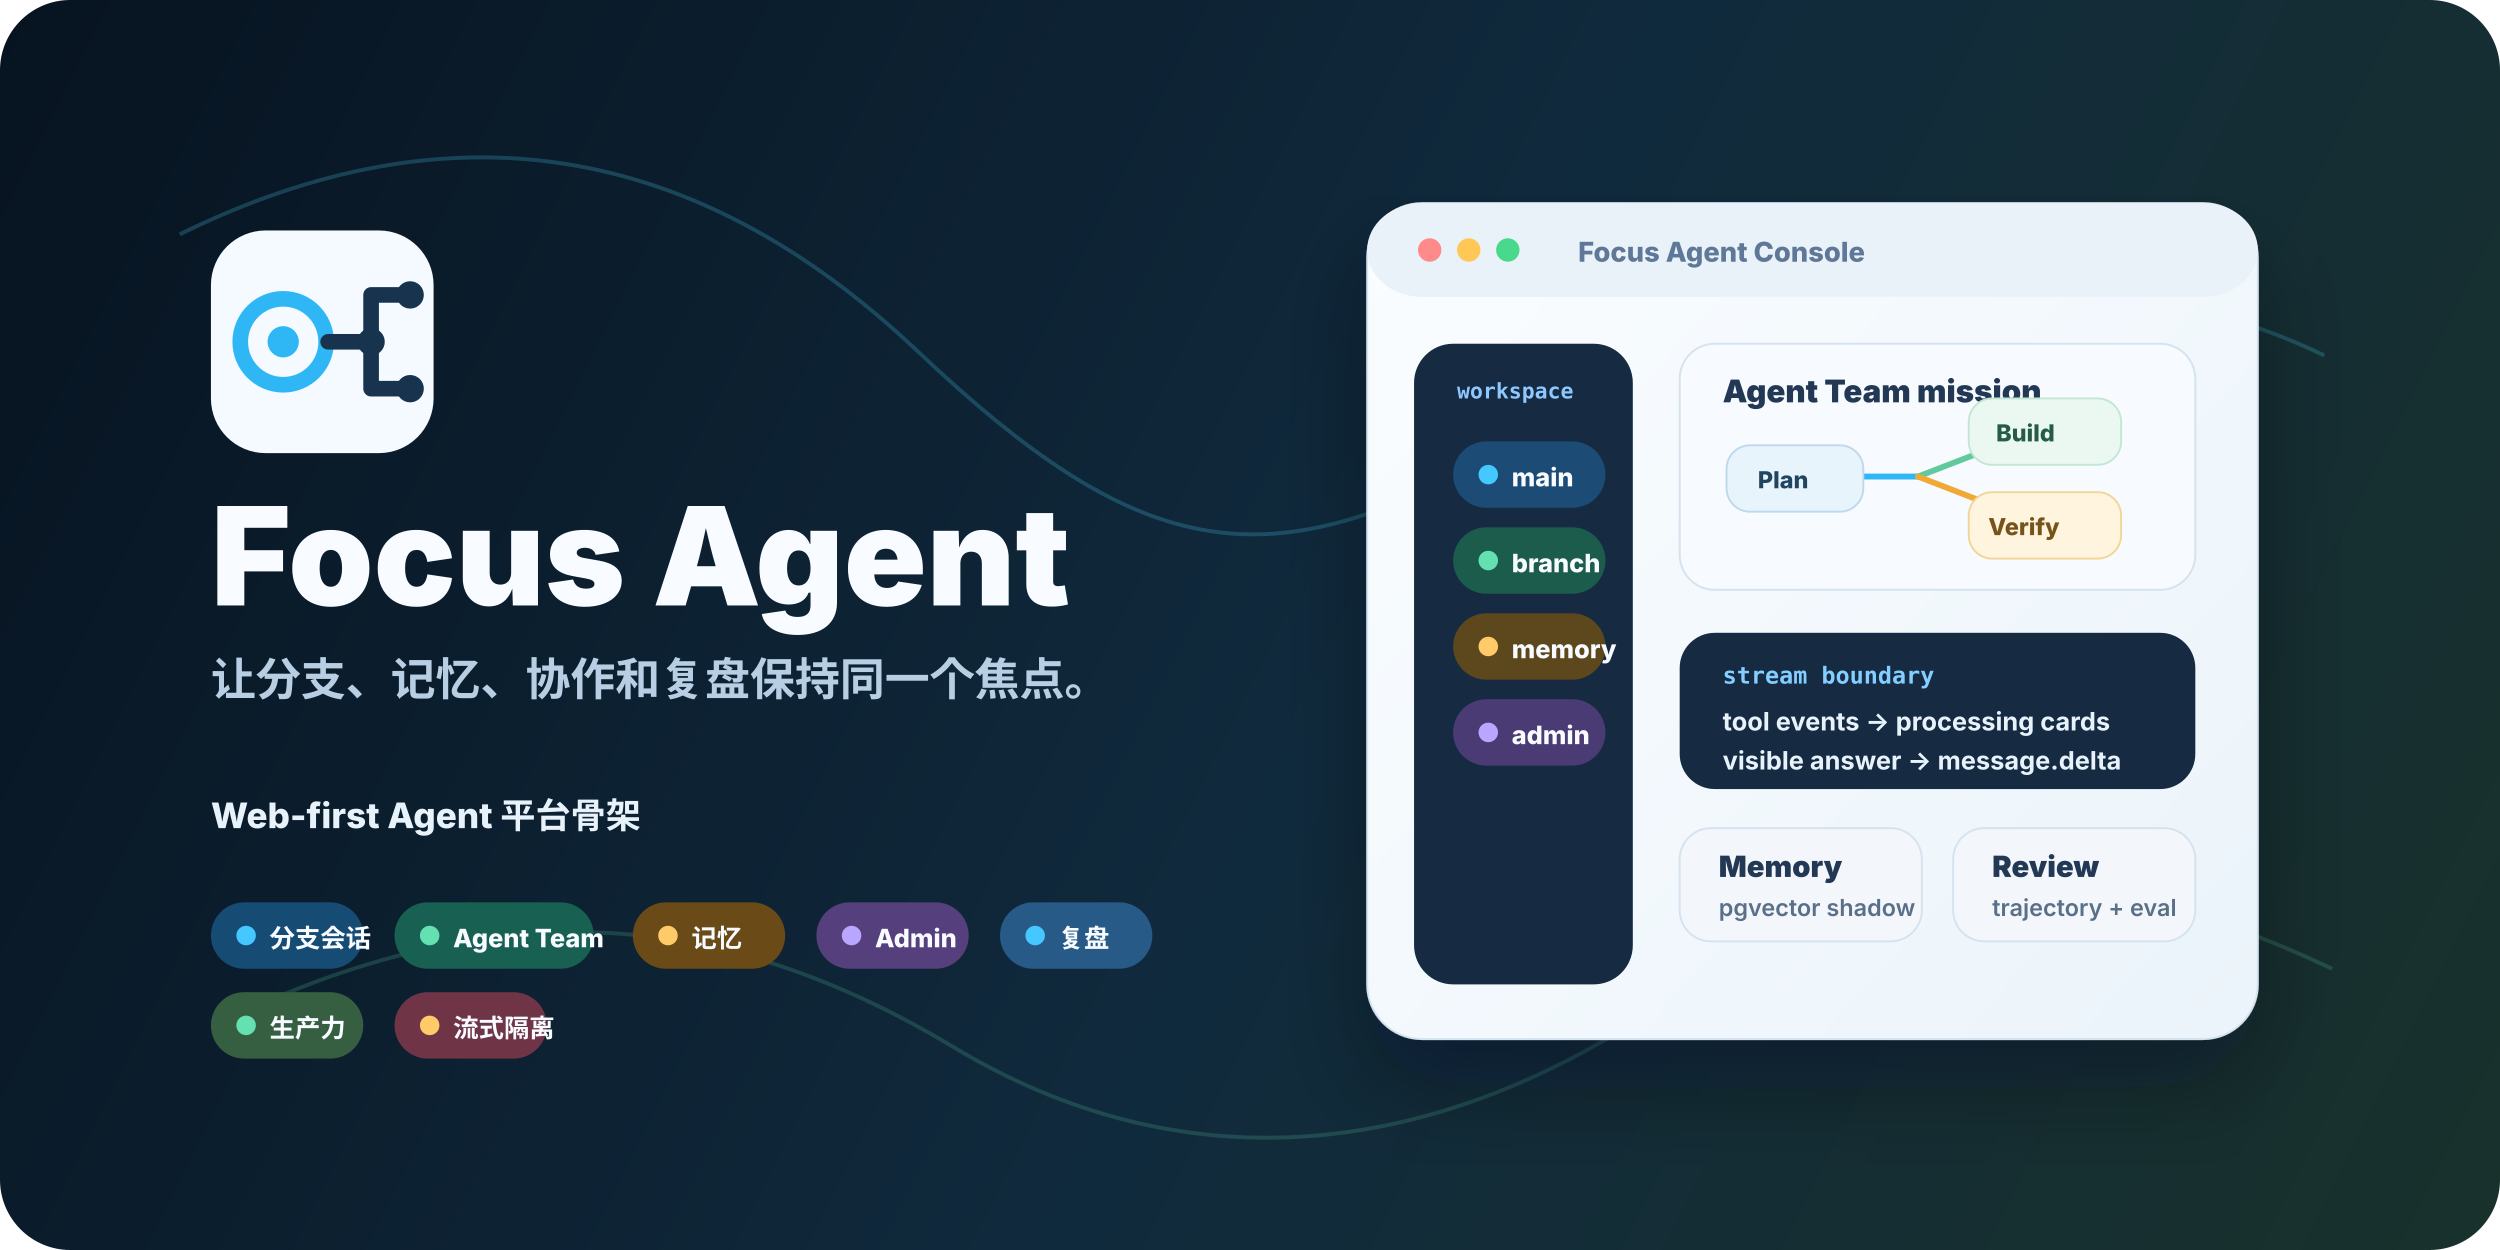
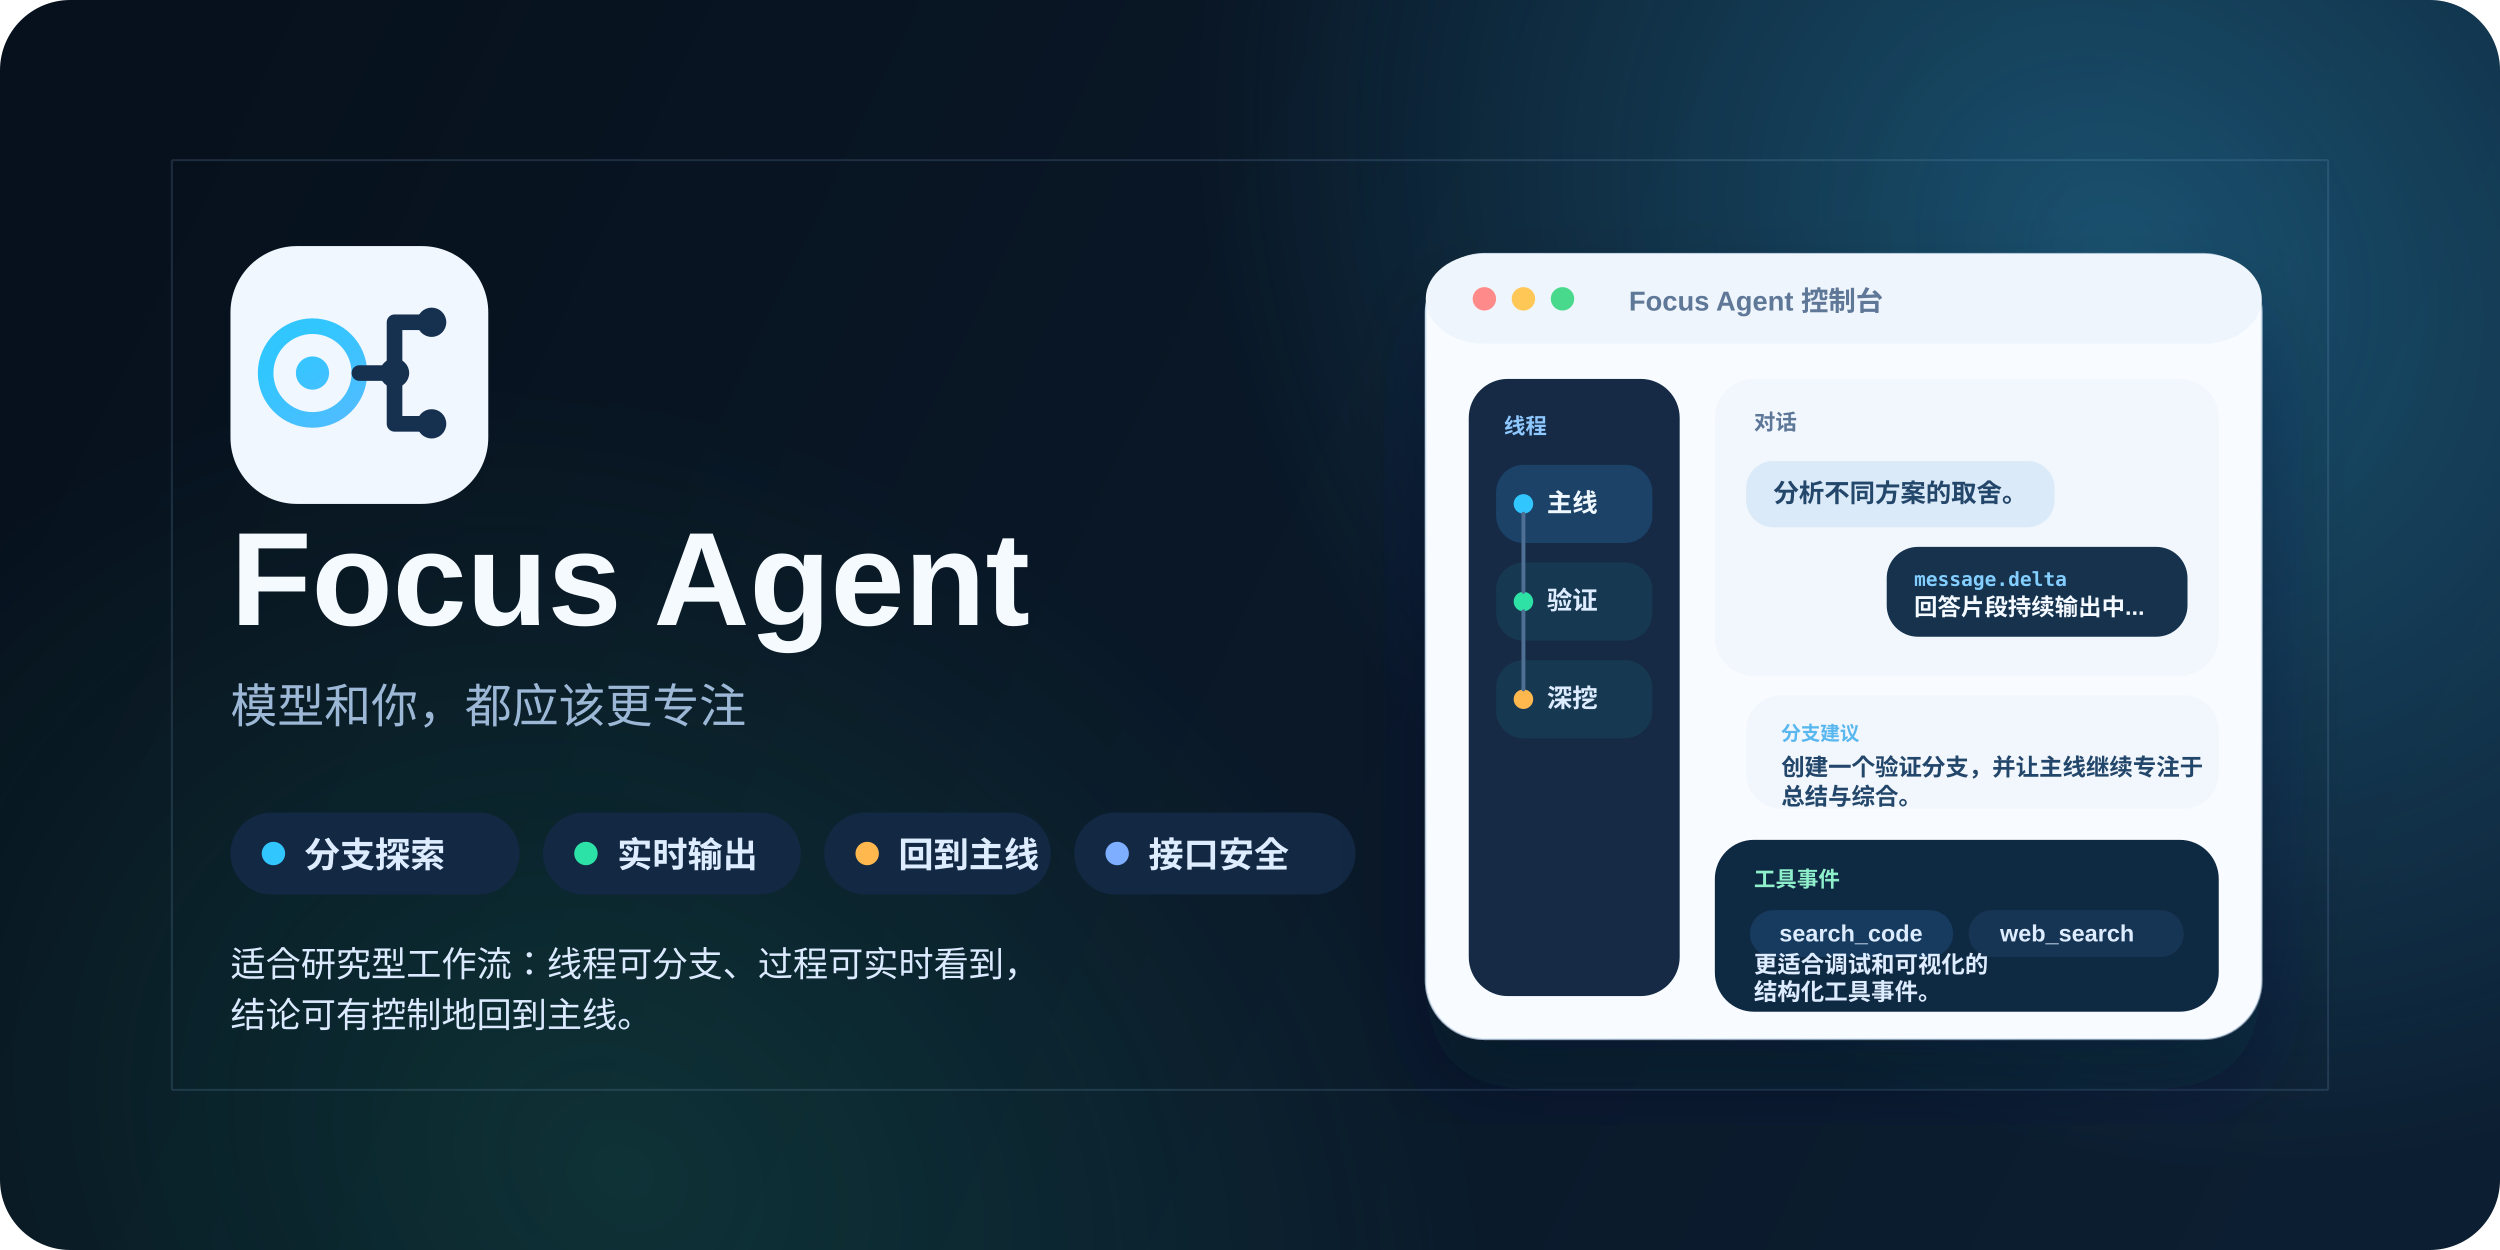
<svg xmlns="http://www.w3.org/2000/svg" width="1280" height="640" viewBox="0 0 1280 640" fill="none">
  <defs>
-     <linearGradient id="heroBg" x1="0" y1="0" x2="1280" y2="640" gradientUnits="userSpaceOnUse">
-       <stop stop-color="#071320" />
-       <stop offset="0.54" stop-color="#102A3D" />
-       <stop offset="1" stop-color="#19312B" />
+     <linearGradient id="bg" x1="74" y1="58" x2="1190" y2="592" gradientUnits="userSpaceOnUse">
+       <stop offset="0" stop-color="#07111D" />
+       <stop offset="1" stop-color="#0C1E31" />
    </linearGradient>
-     <linearGradient id="panel" x1="700" y1="110" x2="1180" y2="548" gradientUnits="userSpaceOnUse">
-       <stop stop-color="#FAFDFF" />
-       <stop offset="1" stop-color="#EAF3FA" />
+     <radialGradient id="glow1" cx="0" cy="0" r="1" gradientUnits="userSpaceOnUse" gradientTransform="translate(1084 134) rotate(133.211) scale(430.27 506.809)">
+       <stop stop-color="#39C5FF" stop-opacity="0.32" />
+       <stop offset="1" stop-color="#39C5FF" stop-opacity="0" />
+     </radialGradient>
+     <radialGradient id="glow2" cx="0" cy="0" r="1" gradientUnits="userSpaceOnUse" gradientTransform="translate(318 600) rotate(-59.6054) scale(379.48 465.487)">
+       <stop stop-color="#2DE2A6" stop-opacity="0.14" />
+       <stop offset="1" stop-color="#2DE2A6" stop-opacity="0" />
+     </radialGradient>
+     <linearGradient id="brand" x1="184" y1="154" x2="254" y2="240" gradientUnits="userSpaceOnUse">
+       <stop offset="0" stop-color="#32C6FF" />
+       <stop offset="1" stop-color="#7DAEFF" />
    </linearGradient>
-     <filter id="shadow" x="660" y="76" width="570" height="520" filterUnits="userSpaceOnUse" color-interpolation-filters="sRGB">
-       <feDropShadow dx="0" dy="24" stdDeviation="24" flood-color="#02111D" flood-opacity="0.34" />
+     <linearGradient id="panelStroke" x1="724" y1="104" x2="1172" y2="548" gradientUnits="userSpaceOnUse">
+       <stop stop-color="#DCEBFB" stop-opacity="0.92" />
+       <stop offset="1" stop-color="#C9DCF1" stop-opacity="0.46" />
+     </linearGradient>
+     <linearGradient id="pillBlue" x1="0" y1="0" x2="104" y2="40" gradientUnits="userSpaceOnUse">
+       <stop stop-color="#10304E" />
+       <stop offset="1" stop-color="#143A5E" />
+     </linearGradient>
+     <filter id="shadow" x="684" y="86" width="520" height="490" filterUnits="userSpaceOnUse" color-interpolation-filters="sRGB">
+       <feDropShadow dx="0" dy="26" stdDeviation="22" flood-color="#041C38" flood-opacity="0.34" />
    </filter>
  </defs>
-   <rect width="1280" height="640" rx="36" fill="url(#heroBg)" />
-   <path d="M92 120C230 52 356 72 470 180C582 286 646 298 760 236C904 156 1058 118 1190 182" stroke="#4DD4F7" stroke-width="2" opacity="0.22" fill="none" />
-   <path d="M112 524C252 456 368 464 488 536C604 606 728 594 842 520C962 440 1068 436 1194 496" stroke="#62E0AE" stroke-width="2" opacity="0.18" fill="none" />
-   <rect x="108" y="118" width="114" height="114" rx="28" fill="#F4FAFF" stroke="none" stroke-width="1" />
-   <circle cx="145" cy="175" r="22" stroke="#2FB7F5" stroke-width="8" />
-   <circle cx="145" cy="175" r="8" fill="#2FB7F5" />
-   <path d="M168 175H190V151H210M190 175V199H210" stroke="#17334D" stroke-width="8" stroke-linecap="round" stroke-linejoin="round" />
-   <circle cx="210" cy="151" r="7" fill="#17334D" />
-   <circle cx="190" cy="175" r="7" fill="#17334D" />
-   <circle cx="210" cy="199" r="7" fill="#17334D" />
-   <text x="108" y="310" fill="#F8FBFF" font-family="Inter, Avenir Next, Segoe UI, Arial, sans-serif" font-size="70" font-weight="850">Focus Agent</text>
-   <text x="108" y="356" fill="#B8CEE3" font-family="Inter, Avenir Next, Segoe UI, Arial, sans-serif" font-size="23" font-weight="600">让分支、记忆、协作和复盘保持同一个焦点。</text>
-   <text x="108" y="424" fill="#E8F2FB" font-family="Inter, Avenir Next, Segoe UI, Arial, sans-serif" font-size="18" font-weight="800">Web-first Agent 平台骨架</text>
-   <rect x="108" y="462" width="78" height="34" rx="17" fill="#164B73" stroke="none" stroke-width="1" />
-   <circle cx="126" cy="479" r="5" fill="#45C8FF" />
-   <text x="138" y="485" fill="#F8FBFF" font-family="Inter, Avenir Next, Segoe UI, Arial, sans-serif" font-size="13" font-weight="800">分支会话</text>
-   <rect x="202" y="462" width="102" height="34" rx="17" fill="#176052" stroke="none" stroke-width="1" />
-   <circle cx="220" cy="479" r="5" fill="#65E0B1" />
-   <text x="232" y="485" fill="#F8FBFF" font-family="Inter, Avenir Next, Segoe UI, Arial, sans-serif" font-size="13" font-weight="800">Agent Team</text>
-   <rect x="324" y="462" width="78" height="34" rx="17" fill="#6A4A17" stroke="none" stroke-width="1" />
-   <circle cx="342" cy="479" r="5" fill="#FFCA68" />
-   <text x="354" y="485" fill="#F8FBFF" font-family="Inter, Avenir Next, Segoe UI, Arial, sans-serif" font-size="13" font-weight="800">记忆</text>
-   <rect x="418" y="462" width="78" height="34" rx="17" fill="#553F7C" stroke="none" stroke-width="1" />
-   <circle cx="436" cy="479" r="5" fill="#B9A6FF" />
-   <text x="448" y="485" fill="#F8FBFF" font-family="Inter, Avenir Next, Segoe UI, Arial, sans-serif" font-size="13" font-weight="800">Admin</text>
-   <rect x="512" y="462" width="78" height="34" rx="17" fill="#275A86" stroke="none" stroke-width="1" />
-   <circle cx="530" cy="479" r="5" fill="#45C8FF" />
-   <text x="542" y="485" fill="#F8FBFF" font-family="Inter, Avenir Next, Segoe UI, Arial, sans-serif" font-size="13" font-weight="800">复盘</text>
-   <rect x="108" y="508" width="78" height="34" rx="17" fill="#365F42" stroke="none" stroke-width="1" />
-   <circle cx="126" cy="525" r="5" fill="#65E0B1" />
-   <text x="138" y="531" fill="#F8FBFF" font-family="Inter, Avenir Next, Segoe UI, Arial, sans-serif" font-size="13" font-weight="800">生产力</text>
-   <rect x="202" y="508" width="78" height="34" rx="17" fill="#6F3446" stroke="none" stroke-width="1" />
-   <circle cx="220" cy="525" r="5" fill="#FFCA68" />
-   <text x="232" y="531" fill="#F8FBFF" font-family="Inter, Avenir Next, Segoe UI, Arial, sans-serif" font-size="13" font-weight="800">流式隔离</text>
+   <rect width="1280" height="640" rx="36" fill="url(#bg)" />
+   <rect width="1280" height="640" rx="36" fill="url(#glow1)" />
+   <rect width="1280" height="640" rx="36" fill="url(#glow2)" />
+   <g opacity="0.18">
+     <path d="M88 82H1192" stroke="#82A7D1" />
+     <path d="M88 558H1192" stroke="#82A7D1" />
+     <path d="M88 82V558" stroke="#82A7D1" />
+     <path d="M1192 82V558" stroke="#82A7D1" />
+   </g>
+   <rect x="118" y="126" width="132" height="132" rx="34" fill="#F1F7FF" stroke="none" stroke-width="1" />
+   <circle cx="160" cy="191" r="24" stroke="url(#brand)" stroke-width="8" />
+   <circle cx="160" cy="191" r="8.5" fill="url(#brand)" />
+   <path d="M184 191H202V165H221" stroke="#16304F" stroke-width="8" stroke-linecap="round" stroke-linejoin="round" />
+   <path d="M202 191V217H221" stroke="#16304F" stroke-width="8" stroke-linecap="round" stroke-linejoin="round" />
+   <circle cx="221" cy="165" r="7.5" fill="#16304F" />
+   <circle cx="202" cy="191" r="7.5" fill="#16304F" />
+   <circle cx="221" cy="217" r="7.5" fill="#16304F" />
+   <text x="118" y="320" fill="#F5FAFF" font-family="PingFang SC, Hiragino Sans GB, Microsoft YaHei, Arial, sans-serif" font-size="68" font-weight="700">Focus Agent</text>
+   <text x="118" y="370" fill="#9DB8D6" font-family="PingFang SC, Hiragino Sans GB, Microsoft YaHei, Arial, sans-serif" font-size="24" font-weight="500">模型和你，都应该更专注</text>
+   <rect x="118" y="416" width="148" height="42" rx="21" fill="#122843" stroke="none" stroke-width="1" />
+   <circle cx="140" cy="437" r="6" fill="#32C6FF" />
+   <text x="156" y="444" fill="#DDECFF" font-family="PingFang SC, Hiragino Sans GB, Microsoft YaHei, Arial, sans-serif" font-size="18" font-weight="600">分支探索</text>
+   <rect x="278" y="416" width="132" height="42" rx="21" fill="#122843" stroke="none" stroke-width="1" />
+   <circle cx="300" cy="437" r="6" fill="#2DE2A6" />
+   <text x="316" y="444" fill="#DDECFF" font-family="PingFang SC, Hiragino Sans GB, Microsoft YaHei, Arial, sans-serif" font-size="18" font-weight="600">实时输出</text>
+   <rect x="422" y="416" width="116" height="42" rx="21" fill="#122843" stroke="none" stroke-width="1" />
+   <circle cx="444" cy="437" r="6" fill="#FFB84D" />
+   <text x="460" y="444" fill="#DDECFF" font-family="PingFang SC, Hiragino Sans GB, Microsoft YaHei, Arial, sans-serif" font-size="18" font-weight="600">回到主线</text>
+   <rect x="550" y="416" width="144" height="42" rx="21" fill="#122843" stroke="none" stroke-width="1" />
+   <circle cx="572" cy="437" r="6" fill="#7DAEFF" />
+   <text x="588" y="444" fill="#DDECFF" font-family="PingFang SC, Hiragino Sans GB, Microsoft YaHei, Arial, sans-serif" font-size="18" font-weight="600">接口安全</text>
+   <text x="118" y="500" fill="#DCEAFF" font-family="PingFang SC, Hiragino Sans GB, Microsoft YaHei, Arial, sans-serif" font-size="18" font-weight="500">适合研究型工作流：线程可分支、过程可实时看到，</text>
+   <text x="118" y="526" fill="#DCEAFF" font-family="PingFang SC, Hiragino Sans GB, Microsoft YaHei, Arial, sans-serif" font-size="18" font-weight="500">结论可有控制地回到主线。</text>
  <g filter="url(#shadow)">
-     <rect x="700" y="104" width="456" height="428" rx="28" fill="url(#panel)" stroke="#D5E3EF" stroke-width="1" />
-     <rect x="700" y="104" width="456" height="48" rx="28" fill="#EAF2F9" stroke="none" stroke-width="1" />
-     <circle cx="732" cy="128" r="6" fill="#FF8A8A" />
-     <circle cx="752" cy="128" r="6" fill="#FFC857" />
-     <circle cx="772" cy="128" r="6" fill="#49D98C" />
-     <text x="808" y="134" fill="#5E7898" font-family="Inter, Avenir Next, Segoe UI, Arial, sans-serif" font-size="14" font-weight="800">Focus Agent Console</text>
-     <rect x="724" y="176" width="112" height="328" rx="20" fill="#132A43" stroke="none" stroke-width="1" />
-     <text x="746" y="204" fill="#8FC7FF" font-family="SFMono-Regular, Menlo, Consolas, monospace" font-size="11" font-weight="800">workspace</text>
-     <rect x="744" y="226" width="78" height="34" rx="17" fill="#1B4C74" stroke="none" stroke-width="1" />
-     <circle cx="762" cy="243" r="5" fill="#45C8FF" />
-     <text x="774" y="249" fill="#F8FBFF" font-family="Inter, Avenir Next, Segoe UI, Arial, sans-serif" font-size="13" font-weight="800">main</text>
-     <rect x="744" y="270" width="78" height="34" rx="17" fill="#1E5C4E" stroke="none" stroke-width="1" />
-     <circle cx="762" cy="287" r="5" fill="#65E0B1" />
-     <text x="774" y="293" fill="#F8FBFF" font-family="Inter, Avenir Next, Segoe UI, Arial, sans-serif" font-size="13" font-weight="800">branch</text>
-     <rect x="744" y="314" width="78" height="34" rx="17" fill="#5D461B" stroke="none" stroke-width="1" />
-     <circle cx="762" cy="331" r="5" fill="#FFCA68" />
-     <text x="774" y="337" fill="#F8FBFF" font-family="Inter, Avenir Next, Segoe UI, Arial, sans-serif" font-size="13" font-weight="800">memory</text>
-     <rect x="744" y="358" width="78" height="34" rx="17" fill="#4B3B75" stroke="none" stroke-width="1" />
-     <circle cx="762" cy="375" r="5" fill="#B9A6FF" />
-     <text x="774" y="381" fill="#F8FBFF" font-family="Inter, Avenir Next, Segoe UI, Arial, sans-serif" font-size="13" font-weight="800">admin</text>
-     <rect x="860" y="176" width="264" height="126" rx="18" fill="#F7FAFE" stroke="#D5E3EF" stroke-width="1" />
-     <text x="882" y="206" fill="#203854" font-family="Inter, Avenir Next, Segoe UI, Arial, sans-serif" font-size="16" font-weight="850">Agent Team mission</text>
-     <path d="M918 244 L982 244" stroke="#2FB7F5" stroke-width="3" stroke-linecap="round" marker-end="url(#arrow)" fill="none" />
-     <path d="M982 244 L1044 220" stroke="#62C99D" stroke-width="3" stroke-linecap="round" marker-end="url(#arrow)" fill="none" />
-     <path d="M982 244 L1044 268" stroke="#F1A936" stroke-width="3" stroke-linecap="round" marker-end="url(#arrow)" fill="none" />
-     <rect x="884" y="228" width="70" height="34" rx="12" fill="#E7F4FC" stroke="#BFD9EC" stroke-width="1" />
-     <rect x="1008" y="204" width="78" height="34" rx="12" fill="#EAF8F1" stroke="#C4E7D4" stroke-width="1" />
-     <rect x="1008" y="252" width="78" height="34" rx="12" fill="#FFF5DE" stroke="#F2D699" stroke-width="1" />
-     <text x="900" y="250" fill="#21445F" font-family="Inter, Avenir Next, Segoe UI, Arial, sans-serif" font-size="12" font-weight="800">Plan</text>
-     <text x="1022" y="226" fill="#255C45" font-family="Inter, Avenir Next, Segoe UI, Arial, sans-serif" font-size="12" font-weight="800">Build</text>
-     <text x="1018" y="274" fill="#77521B" font-family="Inter, Avenir Next, Segoe UI, Arial, sans-serif" font-size="12" font-weight="800">Verify</text>
-     <rect x="860" y="324" width="264" height="80" rx="18" fill="#122A43" stroke="none" stroke-width="1" />
-     <text x="882" y="350" fill="#84CFFF" font-family="SFMono-Regular, Menlo, Consolas, monospace" font-size="12" font-weight="800">stream boundary</text>
-     <text x="882" y="374" fill="#E8F2FB" font-family="Inter, Avenir Next, Segoe UI, Arial, sans-serif" font-size="13" font-weight="700">tool events -&gt; processing cards</text>
-     <text x="882" y="394" fill="#E8F2FB" font-family="Inter, Avenir Next, Segoe UI, Arial, sans-serif" font-size="13" font-weight="700">visible answer -&gt; message.delta</text>
-     <rect x="860" y="424" width="124" height="58" rx="16" fill="#F3F7FB" stroke="#D5E3EF" stroke-width="1" />
-     <text x="880" y="449" fill="#203854" font-family="Inter, Avenir Next, Segoe UI, Arial, sans-serif" font-size="15" font-weight="850">Memory</text>
-     <text x="880" y="469" fill="#5A7088" font-family="Inter, Avenir Next, Segoe UI, Arial, sans-serif" font-size="12" font-weight="600">pgvector shadow</text>
-     <rect x="1000" y="424" width="124" height="58" rx="16" fill="#F3F7FB" stroke="#D5E3EF" stroke-width="1" />
-     <text x="1020" y="449" fill="#203854" font-family="Inter, Avenir Next, Segoe UI, Arial, sans-serif" font-size="15" font-weight="850">Review</text>
-     <text x="1020" y="469" fill="#5A7088" font-family="Inter, Avenir Next, Segoe UI, Arial, sans-serif" font-size="12" font-weight="600">trajectory + eval</text>
+     <rect x="730" y="130" width="428" height="402" rx="30" fill="#F8FBFF" stroke="url(#panelStroke)" stroke-width="1" />
+     <rect x="730" y="130" width="428" height="46" rx="30" fill="#EFF5FC" stroke="none" stroke-width="1" />
+     <circle cx="760" cy="153" r="6" fill="#FF8A8A" />
+     <circle cx="780" cy="153" r="6" fill="#FFC857" />
+     <circle cx="800" cy="153" r="6" fill="#49D98C" />
+     <text x="834" y="159" fill="#5E7898" font-family="PingFang SC, Hiragino Sans GB, Microsoft YaHei, Arial, sans-serif" font-size="14" font-weight="700">Focus Agent 控制台</text>
+     <rect x="752" y="194" width="108" height="316" rx="20" fill="#122A45" stroke="none" stroke-width="1" />
+     <text x="770" y="222" fill="#8FC7FF" font-family="PingFang SC, Hiragino Sans GB, Microsoft YaHei, Arial, sans-serif" font-size="11" font-weight="700">线程</text>
+     <rect x="766" y="238" width="80" height="40" rx="14" fill="#1B4268" stroke="none" stroke-width="1" />
+     <circle cx="780" cy="258" r="5" fill="#32C6FF" />
+     <text x="792" y="262" fill="#EFF7FF" font-family="PingFang SC, Hiragino Sans GB, Microsoft YaHei, Arial, sans-serif" font-size="13" font-weight="700">主线</text>
+     <rect x="766" y="288" width="80" height="40" rx="14" fill="#173751" stroke="none" stroke-width="1" />
+     <circle cx="780" cy="308" r="5" fill="#2DE2A6" />
+     <text x="792" y="312" fill="#DDECFF" font-family="PingFang SC, Hiragino Sans GB, Microsoft YaHei, Arial, sans-serif" font-size="13" font-weight="700">验证</text>
+     <rect x="766" y="338" width="80" height="40" rx="14" fill="#173751" stroke="none" stroke-width="1" />
+     <circle cx="780" cy="358" r="5" fill="#FFB84D" />
+     <text x="792" y="362" fill="#DDECFF" font-family="PingFang SC, Hiragino Sans GB, Microsoft YaHei, Arial, sans-serif" font-size="13" font-weight="700">深挖</text>
+     <path d="M780 263V303" stroke="#4F7094" stroke-width="2" stroke-linecap="round" />
+     <path d="M780 313V353" stroke="#4F7094" stroke-width="2" stroke-linecap="round" />
+     <rect x="878" y="194" width="258" height="152" rx="20" fill="#F2F7FD" stroke="none" stroke-width="1" />
+     <text x="898" y="220" fill="#5D7798" font-family="PingFang SC, Hiragino Sans GB, Microsoft YaHei, Arial, sans-serif" font-size="11" font-weight="700">对话</text>
+     <rect x="894" y="236" width="158" height="34" rx="14" fill="#DBEAF8" stroke="none" stroke-width="1" />
+     <text x="908" y="257" fill="#24476B" font-family="PingFang SC, Hiragino Sans GB, Microsoft YaHei, Arial, sans-serif" font-size="13" font-weight="700">分析不同方案的取舍。</text>
+     <rect x="966" y="280" width="154" height="46" rx="16" fill="#12304D" stroke="none" stroke-width="1" />
+     <text x="980" y="300" fill="#84CFFF" font-family="SFMono-Regular, Menlo, Consolas, monospace" font-size="10" font-weight="700">message.delta</text>
+     <text x="980" y="315" fill="#F4FAFF" font-family="PingFang SC, Hiragino Sans GB, Microsoft YaHei, Arial, sans-serif" font-size="12" font-weight="600">回答片段持续输出中...</text>
+     <rect x="894" y="356" width="242" height="58" rx="18" fill="#F2F7FD" stroke="none" stroke-width="1" />
+     <text x="912" y="379" fill="#59B7EF" font-family="PingFang SC, Hiragino Sans GB, Microsoft YaHei, Arial, sans-serif" font-size="10" font-weight="700">分支建议</text>
+     <text x="912" y="397" fill="#24476B" font-family="PingFang SC, Hiragino Sans GB, Microsoft YaHei, Arial, sans-serif" font-size="12" font-weight="600">创建一个验证分支，并让主线继续专注于</text>
+     <text x="912" y="412" fill="#24476B" font-family="PingFang SC, Hiragino Sans GB, Microsoft YaHei, Arial, sans-serif" font-size="12" font-weight="600">总结与综合。</text>
+     <rect x="878" y="430" width="258" height="88" rx="20" fill="#112943" stroke="none" stroke-width="1" />
+     <text x="898" y="454" fill="#8EF0CB" font-family="PingFang SC, Hiragino Sans GB, Microsoft YaHei, Arial, sans-serif" font-size="11" font-weight="700">工具事件</text>
+     <rect x="896" y="466" width="104" height="24" rx="12" fill="url(#pillBlue)" stroke="none" stroke-width="1" />
+     <text x="911" y="482" fill="#DDECFF" font-family="PingFang SC, Hiragino Sans GB, Microsoft YaHei, Arial, sans-serif" font-size="12" font-weight="700">search_code</text>
+     <rect x="1008" y="466" width="110" height="24" rx="12" fill="#183654" stroke="none" stroke-width="1" />
+     <text x="1024" y="482" fill="#DDECFF" font-family="PingFang SC, Hiragino Sans GB, Microsoft YaHei, Arial, sans-serif" font-size="12" font-weight="700">web_search</text>
+     <text x="898" y="498" fill="#DDECFF" font-family="PingFang SC, Hiragino Sans GB, Microsoft YaHei, Arial, sans-serif" font-size="12" font-weight="600">更适合调试和可视化的</text>
+     <text x="898" y="512" fill="#DDECFF" font-family="PingFang SC, Hiragino Sans GB, Microsoft YaHei, Arial, sans-serif" font-size="12" font-weight="600">结构化工具事件。</text>
  </g>
</svg>
